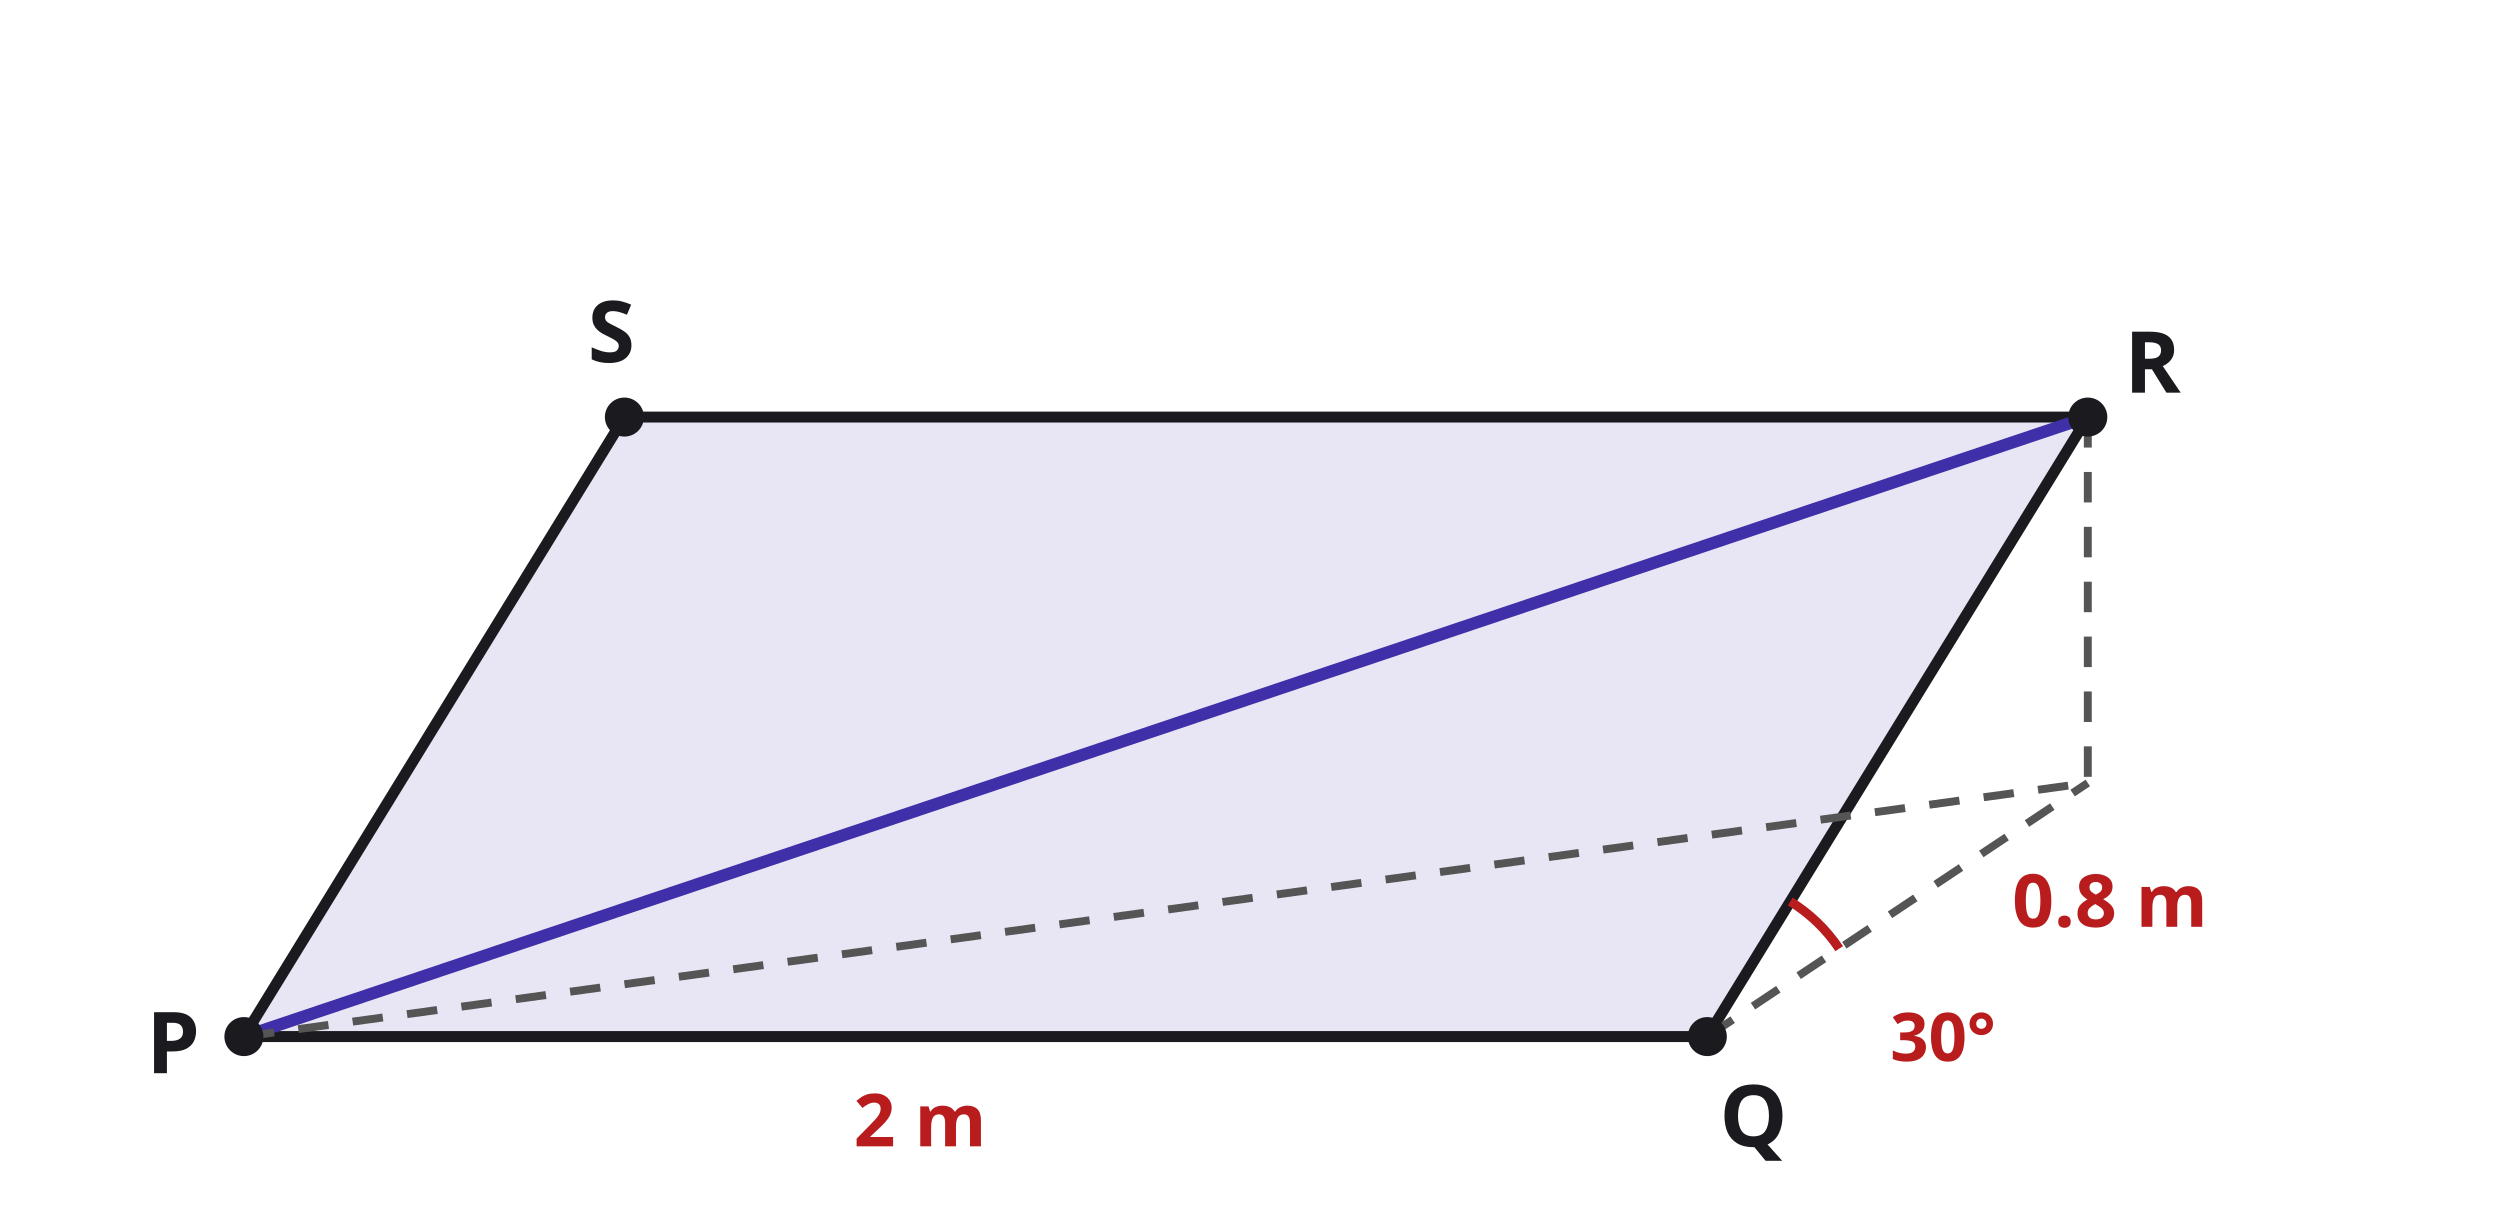
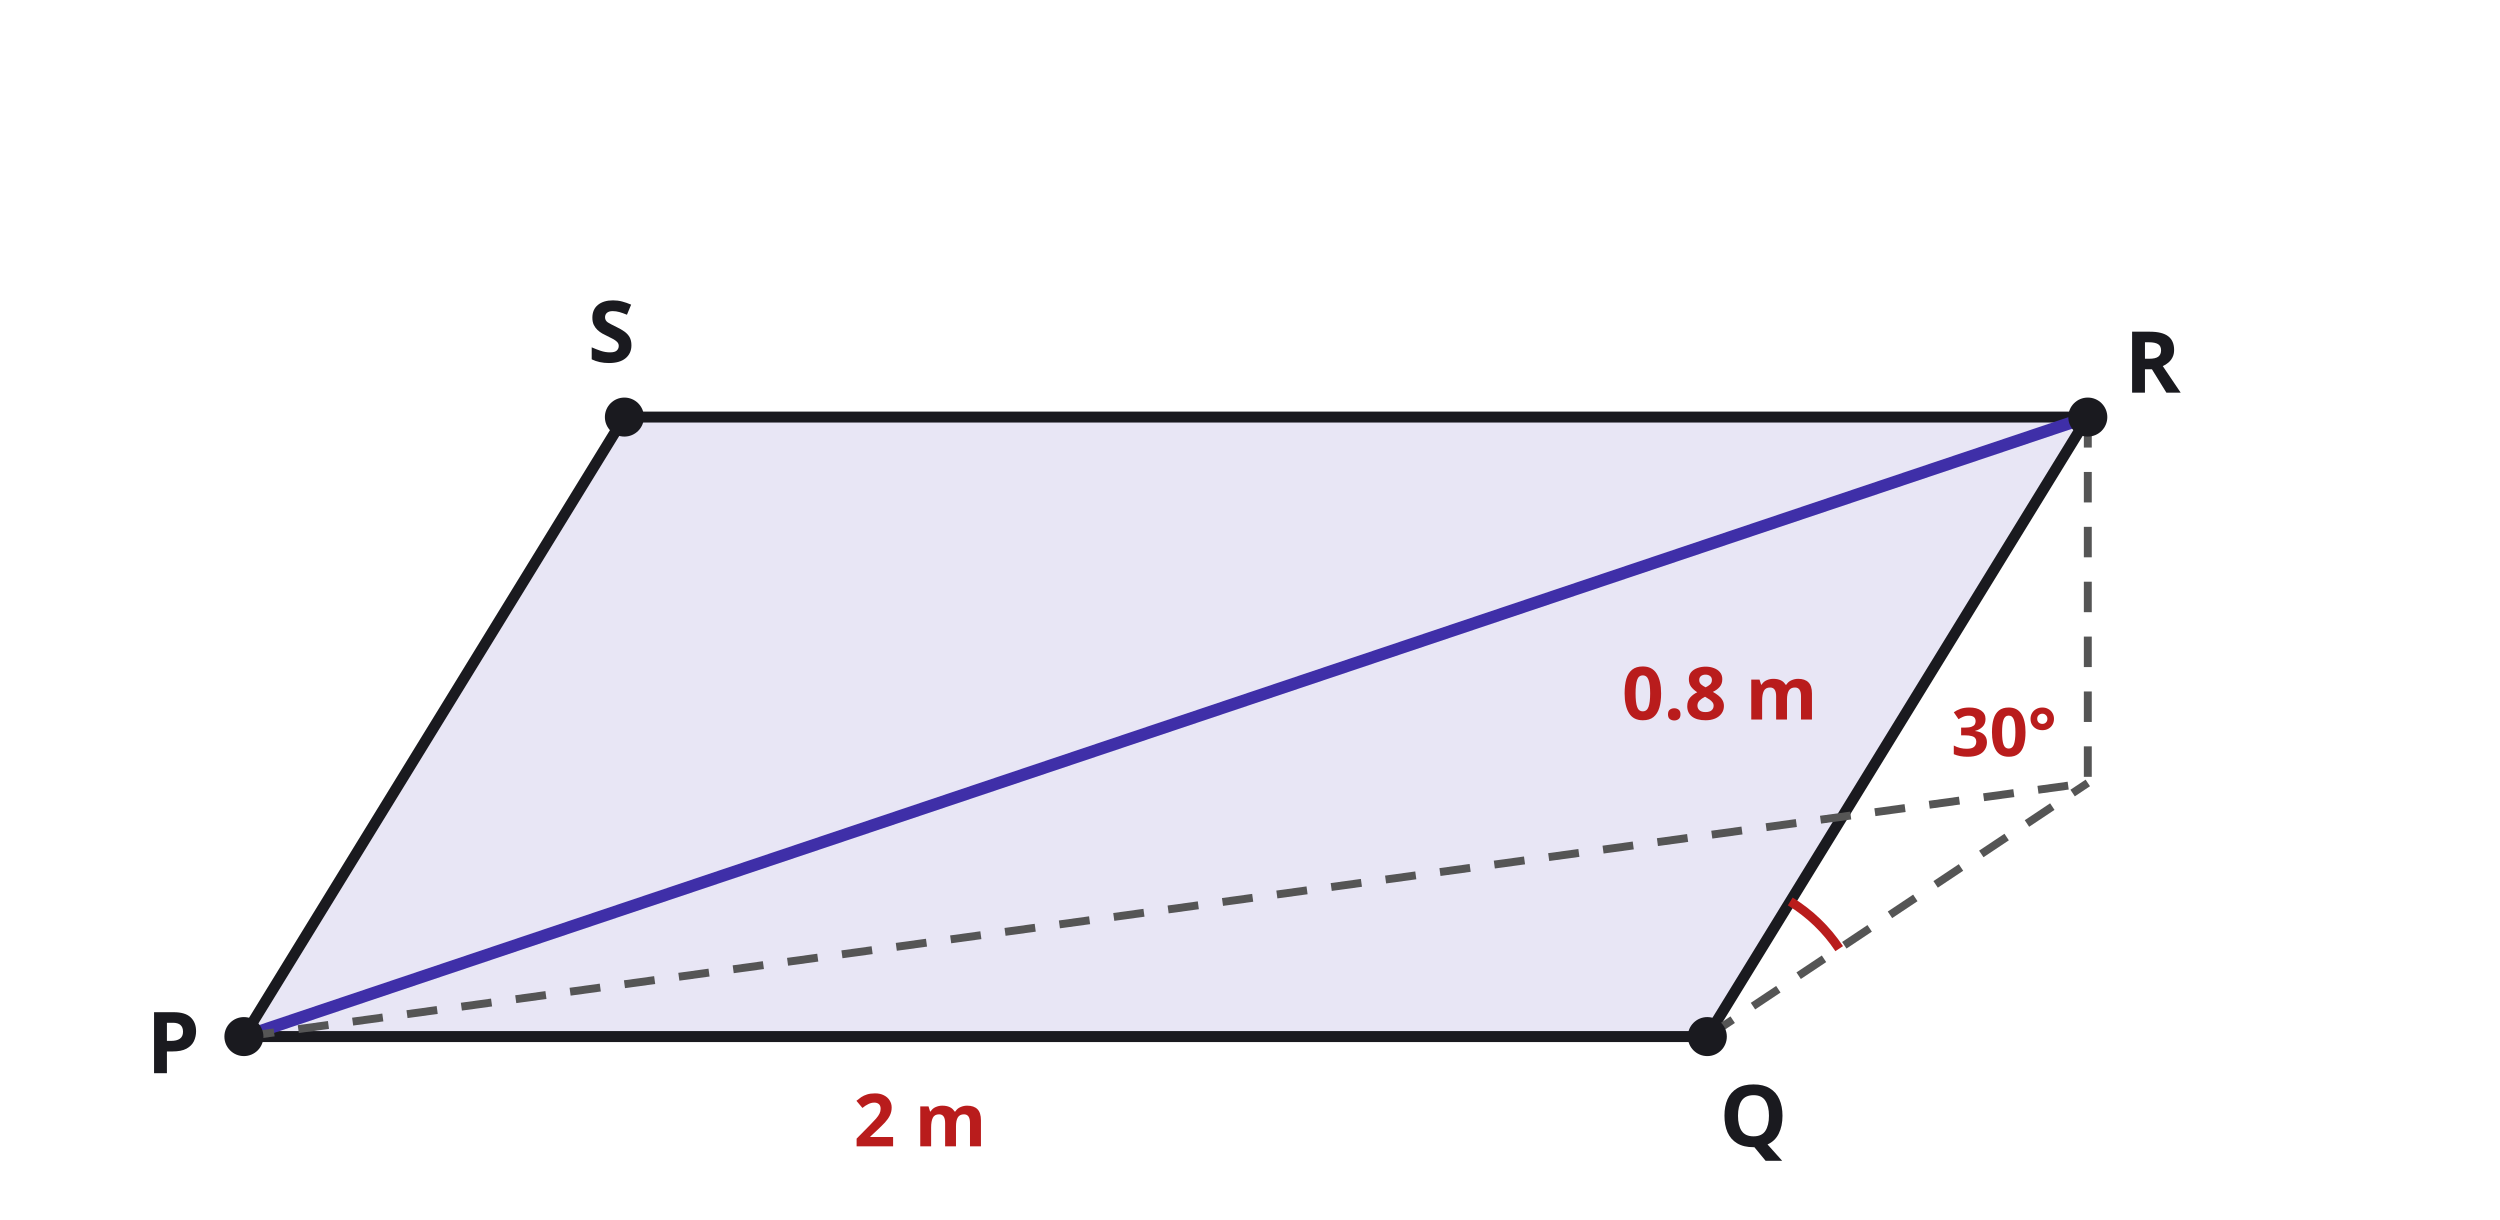
<svg xmlns="http://www.w3.org/2000/svg" viewBox="0 0 410 200" width="410" height="200" role="img" aria-label="A rectangular desk P Q R S, 2 m by 0.8 m, hinged along the 2 m edge P Q and inclined at 30 degrees to the horizontal; the diagonal P R and its projection on the horizontal are drawn">
  <path d="M40.0 170.0 L280.0 170.0 L342.4 68.4 L102.4 68.4 Z" fill="#3f2fa8" fill-opacity="0.12" stroke="#1a1a1f" stroke-width="1.8" />
  <path d="M40.0 170.0 L342.4 68.4" fill="none" stroke="#3f2fa8" stroke-width="2" />
  <path d="M342.4 68.4 L342.4 128.4" fill="none" stroke="#555" stroke-width="1.3" stroke-dasharray="5 4" />
  <path d="M280.0 170.0 L342.4 128.4" fill="none" stroke="#555" stroke-width="1.3" stroke-dasharray="5 4" />
  <path d="M40.0 170.0 L342.4 128.4" fill="none" stroke="#555" stroke-width="1.3" stroke-dasharray="5 4" />
  <path d="M293.60 147.84 A26 26 0 0 1 301.63 155.58" fill="none" stroke="#b91c1c" stroke-width="1.5" />
  <g fill="#1a1a1f">
    <circle cx="40.0" cy="170.0" r="3.2" />
    <circle cx="280.0" cy="170.0" r="3.2" />
    <circle cx="342.4" cy="68.4" r="3.2" />
    <circle cx="102.4" cy="68.4" r="3.2" />
  </g>
  <text x="24.0" y="176.0" font-family="system-ui, sans-serif" font-size="14" font-weight="700" fill="#1a1a1f">P</text>
  <text x="282.0" y="188.0" font-family="system-ui, sans-serif" font-size="14" font-weight="700" fill="#1a1a1f">Q</text>
  <text x="348.4" y="64.4" font-family="system-ui, sans-serif" font-size="14" font-weight="700" fill="#1a1a1f">R</text>
  <text x="96.4" y="59.4" font-family="system-ui, sans-serif" font-size="14" font-weight="700" fill="#1a1a1f">S</text>
  <text x="140.0" y="188.0" font-family="system-ui, sans-serif" font-size="12" font-weight="700" fill="#b91c1c">2 m</text>
-   <text x="330.0" y="152.0" font-family="system-ui, sans-serif" font-size="12" font-weight="700" fill="#b91c1c">0.8 m</text>
-   <text x="310.0" y="174.0" font-family="system-ui, sans-serif" font-size="11" font-weight="700" fill="#b91c1c">30°</text>
+   <text x="266.0" y="118.0" font-family="system-ui, sans-serif" font-size="12" font-weight="700" fill="#b91c1c">0.8 m</text>
+   <text x="320.0" y="124.0" font-family="system-ui, sans-serif" font-size="11" font-weight="700" fill="#b91c1c">30°</text>
</svg>
